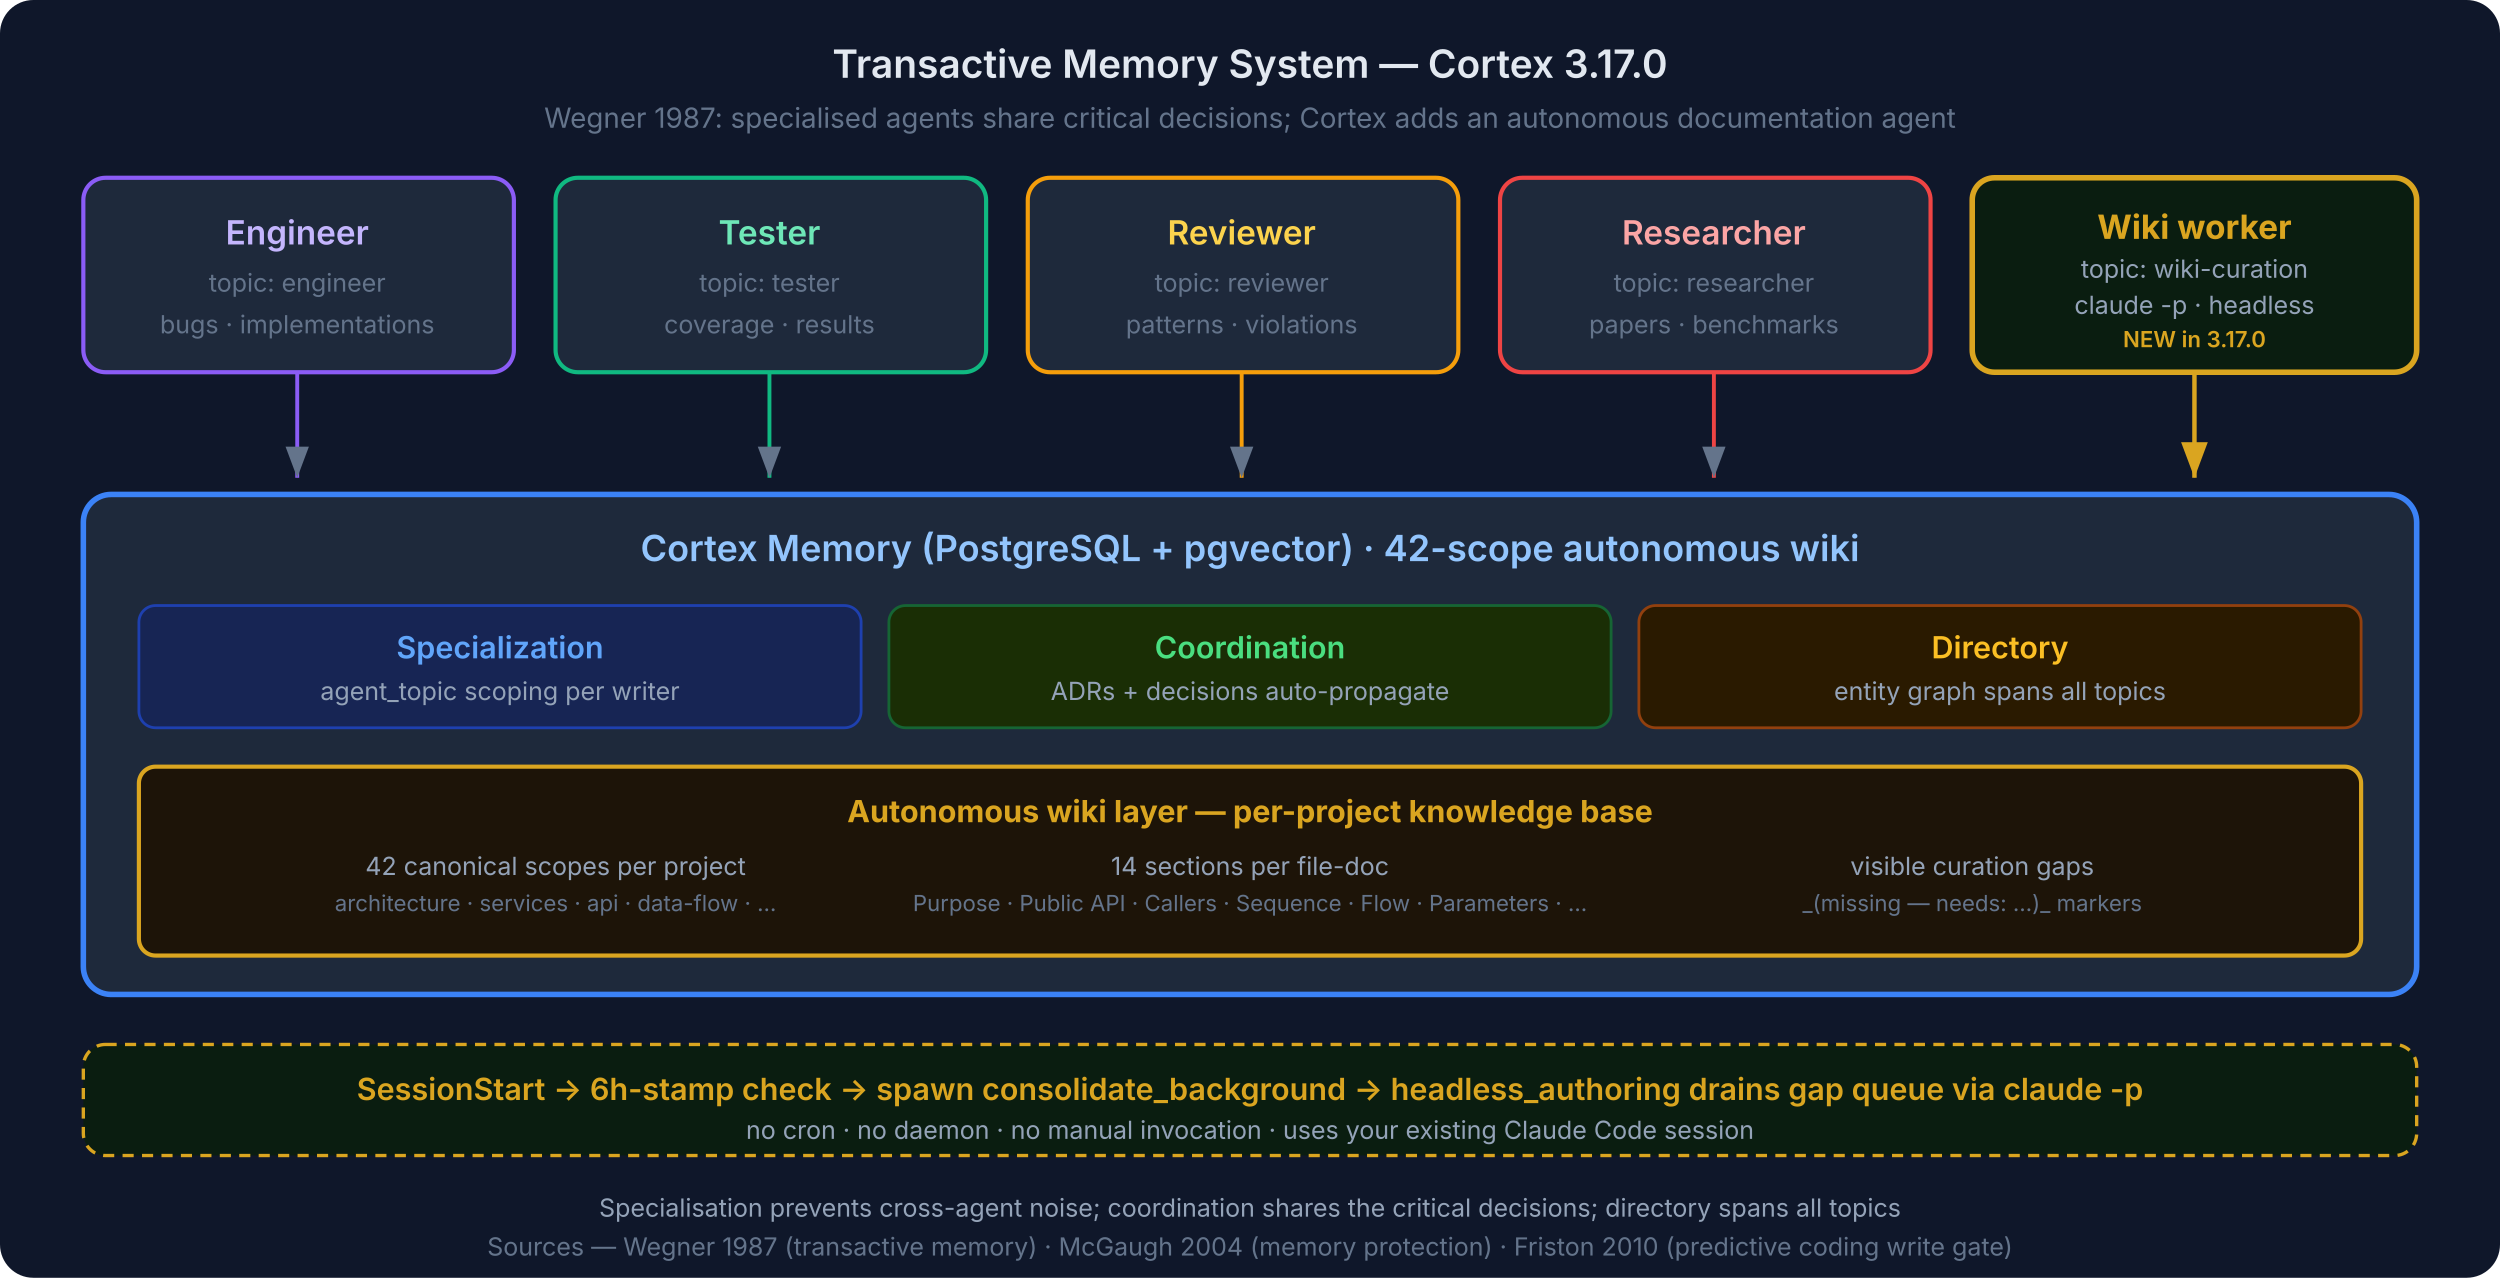
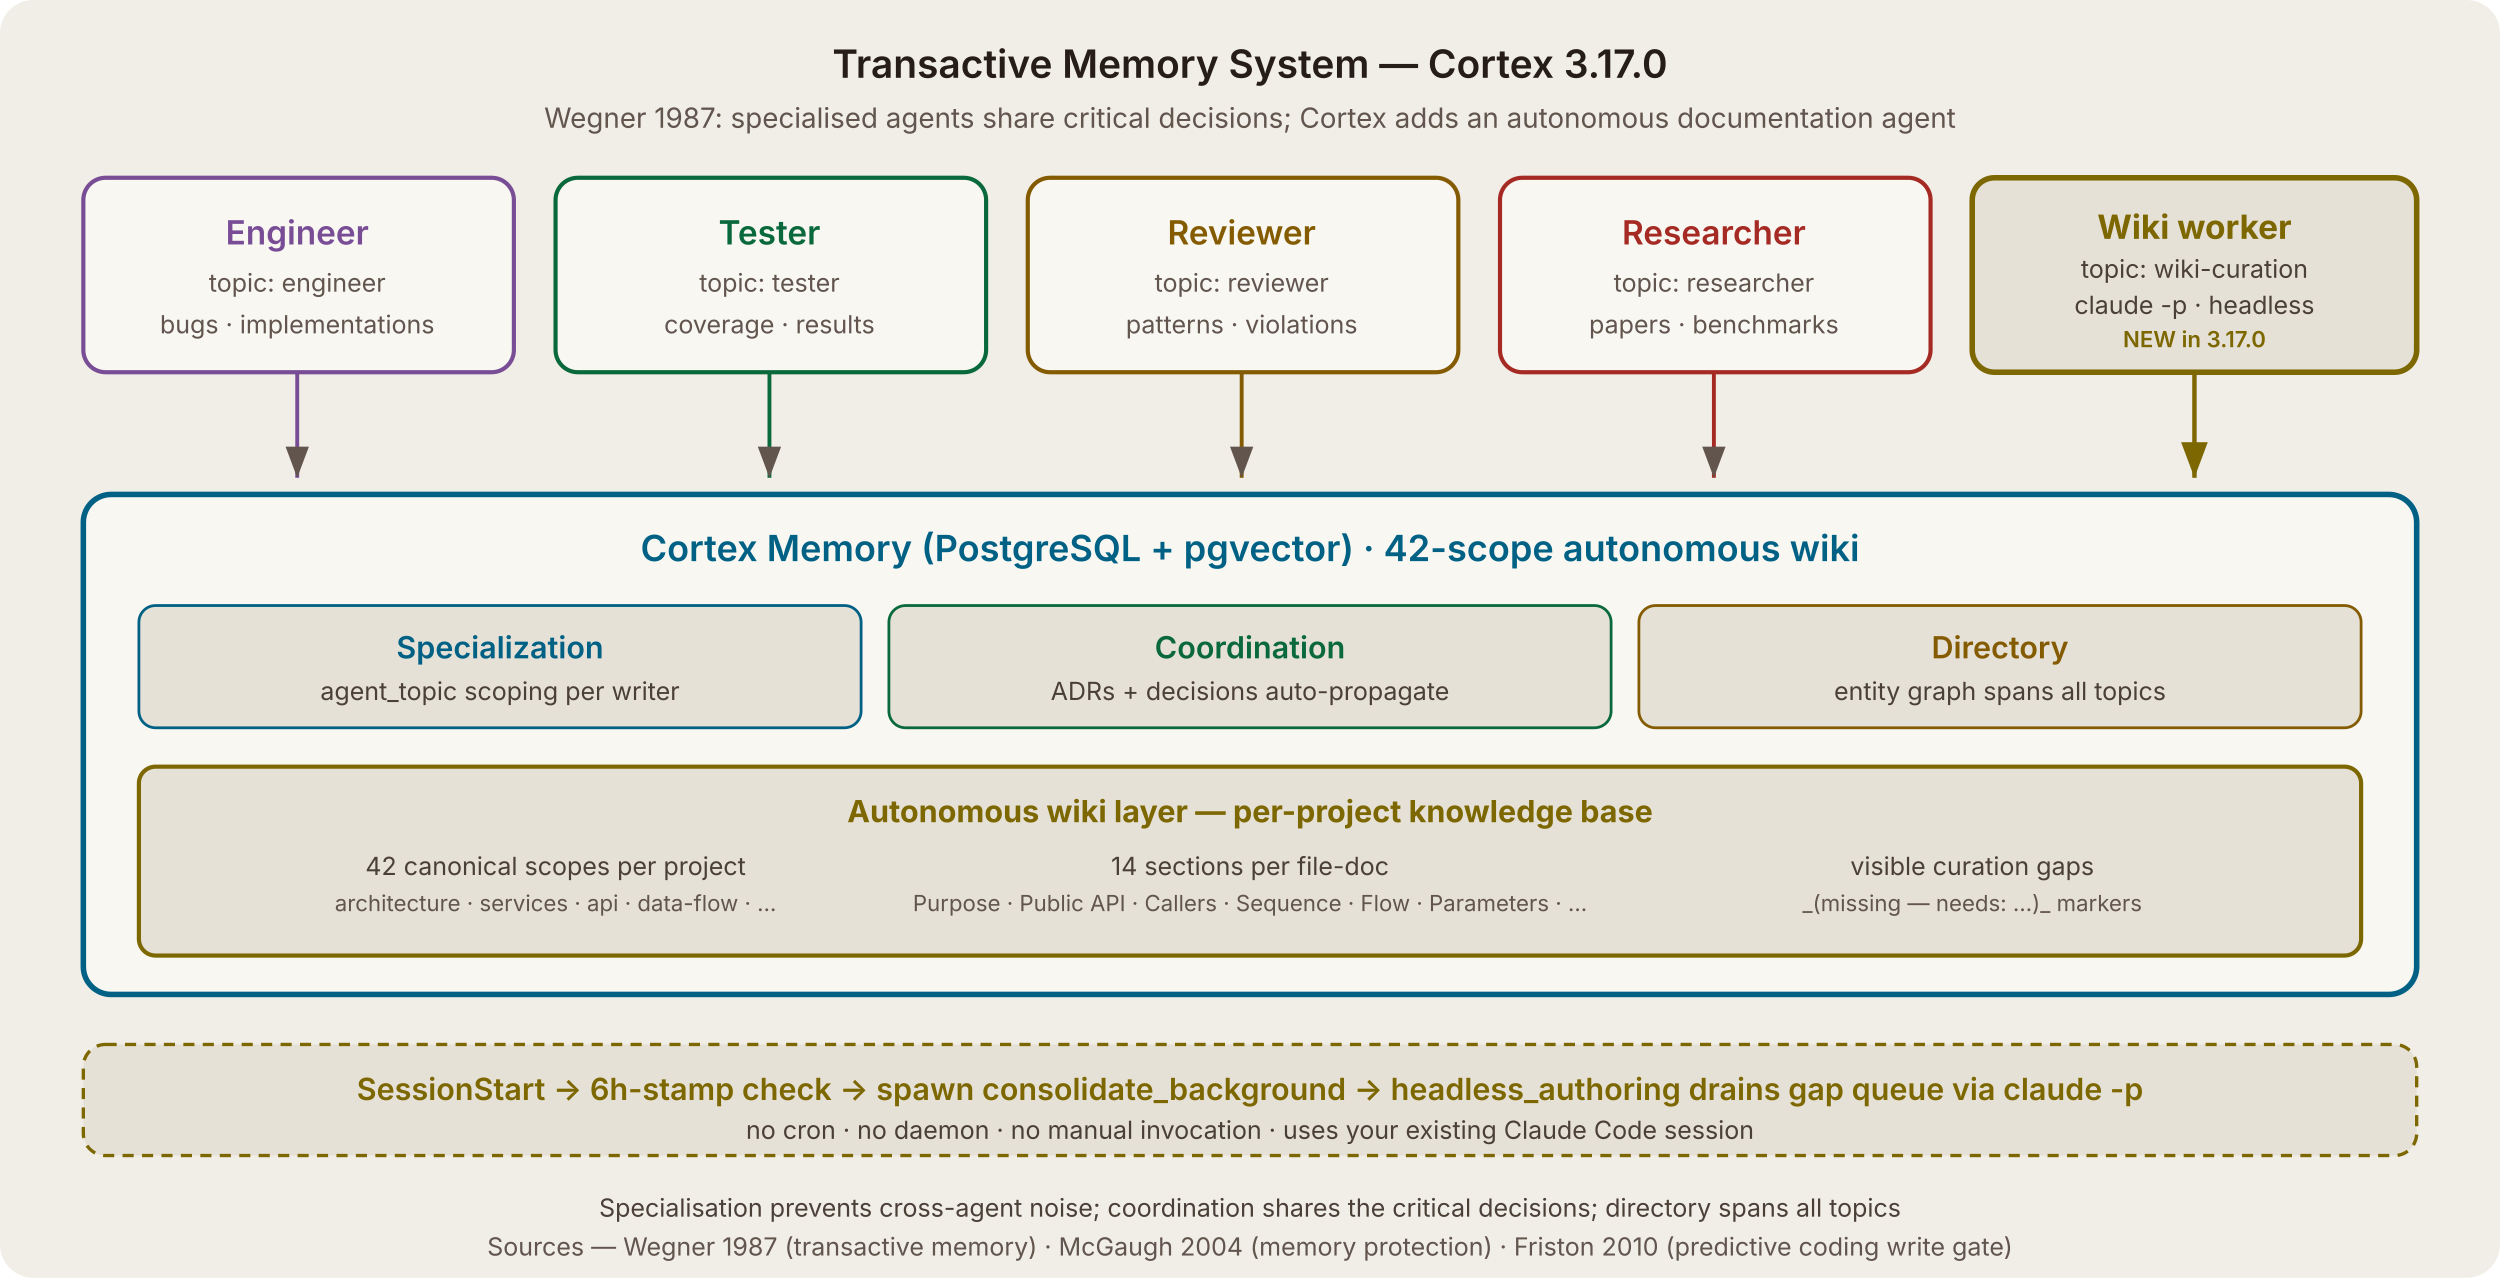
- <svg xmlns="http://www.w3.org/2000/svg" viewBox="0 0 900 460" font-family="Inter, -apple-system, system-ui, sans-serif">
+ <svg xmlns="http://www.w3.org/2000/svg" viewBox="0 0 900 460" font-family="'Inter Tight', -apple-system, system-ui, sans-serif">
  <defs>
    <marker id="arr" markerWidth="8" markerHeight="6" refX="8" refY="3" orient="auto">
-       <path d="M0,0 L8,3 L0,6" fill="#64748b" />
+       <path d="M0,0 L8,3 L0,6" fill="#61554e" />
    </marker>
    <marker id="arr-gold" markerWidth="8" markerHeight="6" refX="8" refY="3" orient="auto">
-       <path d="M0,0 L8,3 L0,6" fill="#daa520" />
+       <path d="M0,0 L8,3 L0,6" fill="#7d6700" />
    </marker>
  </defs>
-   <rect width="900" height="460" rx="12" fill="#0f172a" />
-   <text x="450" y="28" text-anchor="middle" fill="#e2e8f0" font-size="14" font-weight="600">Transactive Memory System — Cortex 3.17.0</text>
-   <text x="450" y="46" text-anchor="middle" fill="#64748b" font-size="10">Wegner 1987: specialised agents share critical decisions; Cortex adds an autonomous documentation agent</text>
-   <rect x="30" y="64" width="155" height="70" rx="8" fill="#1e293b" stroke="#8b5cf6" stroke-width="1.5" />
-   <text x="107" y="88" text-anchor="middle" fill="#c4b5fd" font-size="12" font-weight="600">Engineer</text>
-   <text x="107" y="105" text-anchor="middle" fill="#64748b" font-size="9">topic: engineer</text>
-   <text x="107" y="120" text-anchor="middle" fill="#64748b" font-size="9">bugs · implementations</text>
-   <rect x="200" y="64" width="155" height="70" rx="8" fill="#1e293b" stroke="#10b981" stroke-width="1.5" />
-   <text x="277" y="88" text-anchor="middle" fill="#6ee7b7" font-size="12" font-weight="600">Tester</text>
-   <text x="277" y="105" text-anchor="middle" fill="#64748b" font-size="9">topic: tester</text>
-   <text x="277" y="120" text-anchor="middle" fill="#64748b" font-size="9">coverage · results</text>
-   <rect x="370" y="64" width="155" height="70" rx="8" fill="#1e293b" stroke="#f59e0b" stroke-width="1.5" />
-   <text x="447" y="88" text-anchor="middle" fill="#fcd34d" font-size="12" font-weight="600">Reviewer</text>
-   <text x="447" y="105" text-anchor="middle" fill="#64748b" font-size="9">topic: reviewer</text>
-   <text x="447" y="120" text-anchor="middle" fill="#64748b" font-size="9">patterns · violations</text>
-   <rect x="540" y="64" width="155" height="70" rx="8" fill="#1e293b" stroke="#ef4444" stroke-width="1.5" />
-   <text x="617" y="88" text-anchor="middle" fill="#fca5a5" font-size="12" font-weight="600">Researcher</text>
-   <text x="617" y="105" text-anchor="middle" fill="#64748b" font-size="9">topic: researcher</text>
-   <text x="617" y="120" text-anchor="middle" fill="#64748b" font-size="9">papers · benchmarks</text>
-   <rect x="710" y="64" width="160" height="70" rx="8" fill="#0a1d10" stroke="#daa520" stroke-width="2" />
-   <text x="790" y="86" text-anchor="middle" fill="#daa520" font-size="12" font-weight="700">Wiki worker</text>
-   <text x="790" y="100" text-anchor="middle" fill="#94a3b8" font-size="9">topic: wiki-curation</text>
-   <text x="790" y="113" text-anchor="middle" fill="#94a3b8" font-size="9">claude -p · headless</text>
-   <text x="790" y="125" text-anchor="middle" fill="#daa520" font-size="8" font-weight="600">NEW in 3.17.0</text>
-   <line x1="107" y1="134" x2="107" y2="172" stroke="#8b5cf6" stroke-width="1.4" marker-end="url(#arr)" />
-   <line x1="277" y1="134" x2="277" y2="172" stroke="#10b981" stroke-width="1.4" marker-end="url(#arr)" />
-   <line x1="447" y1="134" x2="447" y2="172" stroke="#f59e0b" stroke-width="1.4" marker-end="url(#arr)" />
-   <line x1="617" y1="134" x2="617" y2="172" stroke="#ef4444" stroke-width="1.4" marker-end="url(#arr)" />
-   <line x1="790" y1="134" x2="790" y2="172" stroke="#daa520" stroke-width="1.6" marker-end="url(#arr-gold)" />
-   <rect x="30" y="178" width="840" height="180" rx="10" fill="#1e293b" stroke="#3b82f6" stroke-width="2" />
-   <text x="450" y="202" text-anchor="middle" fill="#93c5fd" font-size="13" font-weight="600">Cortex Memory (PostgreSQL + pgvector) · 42-scope autonomous wiki</text>
-   <rect x="50" y="218" width="260" height="44" rx="6" fill="#172554" stroke="#1e40af" stroke-width="1" />
-   <text x="180" y="237" text-anchor="middle" fill="#60a5fa" font-size="11" font-weight="600">Specialization</text>
-   <text x="180" y="252" text-anchor="middle" fill="#94a3b8" font-size="9">agent_topic scoping per writer</text>
-   <rect x="320" y="218" width="260" height="44" rx="6" fill="#1a2e05" stroke="#166534" stroke-width="1" />
-   <text x="450" y="237" text-anchor="middle" fill="#4ade80" font-size="11" font-weight="600">Coordination</text>
-   <text x="450" y="252" text-anchor="middle" fill="#94a3b8" font-size="9">ADRs + decisions auto-propagate</text>
-   <rect x="590" y="218" width="260" height="44" rx="6" fill="#2a1a00" stroke="#92400e" stroke-width="1" />
-   <text x="720" y="237" text-anchor="middle" fill="#fbbf24" font-size="11" font-weight="600">Directory</text>
-   <text x="720" y="252" text-anchor="middle" fill="#94a3b8" font-size="9">entity graph spans all topics</text>
-   <rect x="50" y="276" width="800" height="68" rx="6" fill="#1d1408" stroke="#daa520" stroke-width="1.5" />
-   <text x="450" y="296" text-anchor="middle" fill="#daa520" font-size="11" font-weight="700">Autonomous wiki layer — per-project knowledge base</text>
-   <text x="200" y="315" text-anchor="middle" fill="#94a3b8" font-size="9">42 canonical scopes per project</text>
-   <text x="200" y="328" text-anchor="middle" fill="#64748b" font-size="8">architecture · services · api · data-flow · …</text>
-   <text x="450" y="315" text-anchor="middle" fill="#94a3b8" font-size="9">14 sections per file-doc</text>
-   <text x="450" y="328" text-anchor="middle" fill="#64748b" font-size="8">Purpose · Public API · Callers · Sequence · Flow · Parameters · …</text>
-   <text x="710" y="315" text-anchor="middle" fill="#94a3b8" font-size="9">visible curation gaps</text>
-   <text x="710" y="328" text-anchor="middle" fill="#64748b" font-size="8">_(missing — needs: …)_ markers</text>
-   <rect x="30" y="376" width="840" height="40" rx="8" fill="#0a1d10" stroke="#daa520" stroke-width="1.2" stroke-dasharray="4,3" />
-   <text x="450" y="396" text-anchor="middle" fill="#daa520" font-size="11" font-weight="600">SessionStart → 6h-stamp check → spawn consolidate_background → headless_authoring drains gap queue via claude -p</text>
-   <text x="450" y="410" text-anchor="middle" fill="#94a3b8" font-size="9">no cron · no daemon · no manual invocation · uses your existing Claude Code session</text>
-   <text x="450" y="438" text-anchor="middle" fill="#94a3b8" font-size="9">Specialisation prevents cross-agent noise; coordination shares the critical decisions; directory spans all topics</text>
-   <text x="450" y="452" text-anchor="middle" fill="#64748b" font-size="9">Sources — Wegner 1987 (transactive memory) · McGaugh 2004 (memory protection) · Friston 2010 (predictive coding write gate)</text>
+   <rect width="900" height="460" rx="12" fill="#f1eee7" />
+   <text x="450" y="28" text-anchor="middle" fill="#261d17" font-size="14" font-weight="600">Transactive Memory System — Cortex 3.17.0</text>
+   <text x="450" y="46" text-anchor="middle" fill="#61554e" font-size="10">Wegner 1987: specialised agents share critical decisions; Cortex adds an autonomous documentation agent</text>
+   <rect x="30" y="64" width="155" height="70" rx="8" fill="#f8f7f2" stroke="#784d96" stroke-width="1.5" />
+   <text x="107" y="88" text-anchor="middle" fill="#784d96" font-size="12" font-weight="600">Engineer</text>
+   <text x="107" y="105" text-anchor="middle" fill="#61554e" font-size="9">topic: engineer</text>
+   <text x="107" y="120" text-anchor="middle" fill="#61554e" font-size="9">bugs · implementations</text>
+   <rect x="200" y="64" width="155" height="70" rx="8" fill="#f8f7f2" stroke="#0a693c" stroke-width="1.5" />
+   <text x="277" y="88" text-anchor="middle" fill="#0a693c" font-size="12" font-weight="600">Tester</text>
+   <text x="277" y="105" text-anchor="middle" fill="#61554e" font-size="9">topic: tester</text>
+   <text x="277" y="120" text-anchor="middle" fill="#61554e" font-size="9">coverage · results</text>
+   <rect x="370" y="64" width="155" height="70" rx="8" fill="#f8f7f2" stroke="#845b00" stroke-width="1.5" />
+   <text x="447" y="88" text-anchor="middle" fill="#845b00" font-size="12" font-weight="600">Reviewer</text>
+   <text x="447" y="105" text-anchor="middle" fill="#61554e" font-size="9">topic: reviewer</text>
+   <text x="447" y="120" text-anchor="middle" fill="#61554e" font-size="9">patterns · violations</text>
+   <rect x="540" y="64" width="155" height="70" rx="8" fill="#f8f7f2" stroke="#a52a24" stroke-width="1.5" />
+   <text x="617" y="88" text-anchor="middle" fill="#a52a24" font-size="12" font-weight="600">Researcher</text>
+   <text x="617" y="105" text-anchor="middle" fill="#61554e" font-size="9">topic: researcher</text>
+   <text x="617" y="120" text-anchor="middle" fill="#61554e" font-size="9">papers · benchmarks</text>
+   <rect x="710" y="64" width="160" height="70" rx="8" fill="#e6e1d7" stroke="#7d6700" stroke-width="2" />
+   <text x="790" y="86" text-anchor="middle" fill="#7d6700" font-size="12" font-weight="700">Wiki worker</text>
+   <text x="790" y="100" text-anchor="middle" fill="#4b4038" font-size="9">topic: wiki-curation</text>
+   <text x="790" y="113" text-anchor="middle" fill="#4b4038" font-size="9">claude -p · headless</text>
+   <text x="790" y="125" text-anchor="middle" fill="#7d6700" font-size="8" font-weight="600">NEW in 3.17.0</text>
+   <line x1="107" y1="134" x2="107" y2="172" stroke="#784d96" stroke-width="1.4" marker-end="url(#arr)" />
+   <line x1="277" y1="134" x2="277" y2="172" stroke="#0a693c" stroke-width="1.4" marker-end="url(#arr)" />
+   <line x1="447" y1="134" x2="447" y2="172" stroke="#845b00" stroke-width="1.4" marker-end="url(#arr)" />
+   <line x1="617" y1="134" x2="617" y2="172" stroke="#a52a24" stroke-width="1.4" marker-end="url(#arr)" />
+   <line x1="790" y1="134" x2="790" y2="172" stroke="#7d6700" stroke-width="1.6" marker-end="url(#arr-gold)" />
+   <rect x="30" y="178" width="840" height="180" rx="10" fill="#f8f7f2" stroke="#006185" stroke-width="2" />
+   <text x="450" y="202" text-anchor="middle" fill="#006185" font-size="13" font-weight="600">Cortex Memory (PostgreSQL + pgvector) · 42-scope autonomous wiki</text>
+   <rect x="50" y="218" width="260" height="44" rx="6" fill="#e6e1d7" stroke="#006185" stroke-width="1" />
+   <text x="180" y="237" text-anchor="middle" fill="#006185" font-size="11" font-weight="600">Specialization</text>
+   <text x="180" y="252" text-anchor="middle" fill="#4b4038" font-size="9">agent_topic scoping per writer</text>
+   <rect x="320" y="218" width="260" height="44" rx="6" fill="#e6e1d7" stroke="#0a693c" stroke-width="1" />
+   <text x="450" y="237" text-anchor="middle" fill="#0a693c" font-size="11" font-weight="600">Coordination</text>
+   <text x="450" y="252" text-anchor="middle" fill="#4b4038" font-size="9">ADRs + decisions auto-propagate</text>
+   <rect x="590" y="218" width="260" height="44" rx="6" fill="#e6e1d7" stroke="#845b00" stroke-width="1" />
+   <text x="720" y="237" text-anchor="middle" fill="#845b00" font-size="11" font-weight="600">Directory</text>
+   <text x="720" y="252" text-anchor="middle" fill="#4b4038" font-size="9">entity graph spans all topics</text>
+   <rect x="50" y="276" width="800" height="68" rx="6" fill="#e6e1d7" stroke="#7d6700" stroke-width="1.5" />
+   <text x="450" y="296" text-anchor="middle" fill="#7d6700" font-size="11" font-weight="700">Autonomous wiki layer — per-project knowledge base</text>
+   <text x="200" y="315" text-anchor="middle" fill="#4b4038" font-size="9">42 canonical scopes per project</text>
+   <text x="200" y="328" text-anchor="middle" fill="#61554e" font-size="8">architecture · services · api · data-flow · …</text>
+   <text x="450" y="315" text-anchor="middle" fill="#4b4038" font-size="9">14 sections per file-doc</text>
+   <text x="450" y="328" text-anchor="middle" fill="#61554e" font-size="8">Purpose · Public API · Callers · Sequence · Flow · Parameters · …</text>
+   <text x="710" y="315" text-anchor="middle" fill="#4b4038" font-size="9">visible curation gaps</text>
+   <text x="710" y="328" text-anchor="middle" fill="#61554e" font-size="8">_(missing — needs: …)_ markers</text>
+   <rect x="30" y="376" width="840" height="40" rx="8" fill="#e6e1d7" stroke="#7d6700" stroke-width="1.2" stroke-dasharray="4,3" />
+   <text x="450" y="396" text-anchor="middle" fill="#7d6700" font-size="11" font-weight="600">SessionStart → 6h-stamp check → spawn consolidate_background → headless_authoring drains gap queue via claude -p</text>
+   <text x="450" y="410" text-anchor="middle" fill="#4b4038" font-size="9">no cron · no daemon · no manual invocation · uses your existing Claude Code session</text>
+   <text x="450" y="438" text-anchor="middle" fill="#4b4038" font-size="9">Specialisation prevents cross-agent noise; coordination shares the critical decisions; directory spans all topics</text>
+   <text x="450" y="452" text-anchor="middle" fill="#61554e" font-size="9">Sources — Wegner 1987 (transactive memory) · McGaugh 2004 (memory protection) · Friston 2010 (predictive coding write gate)</text>
</svg>
